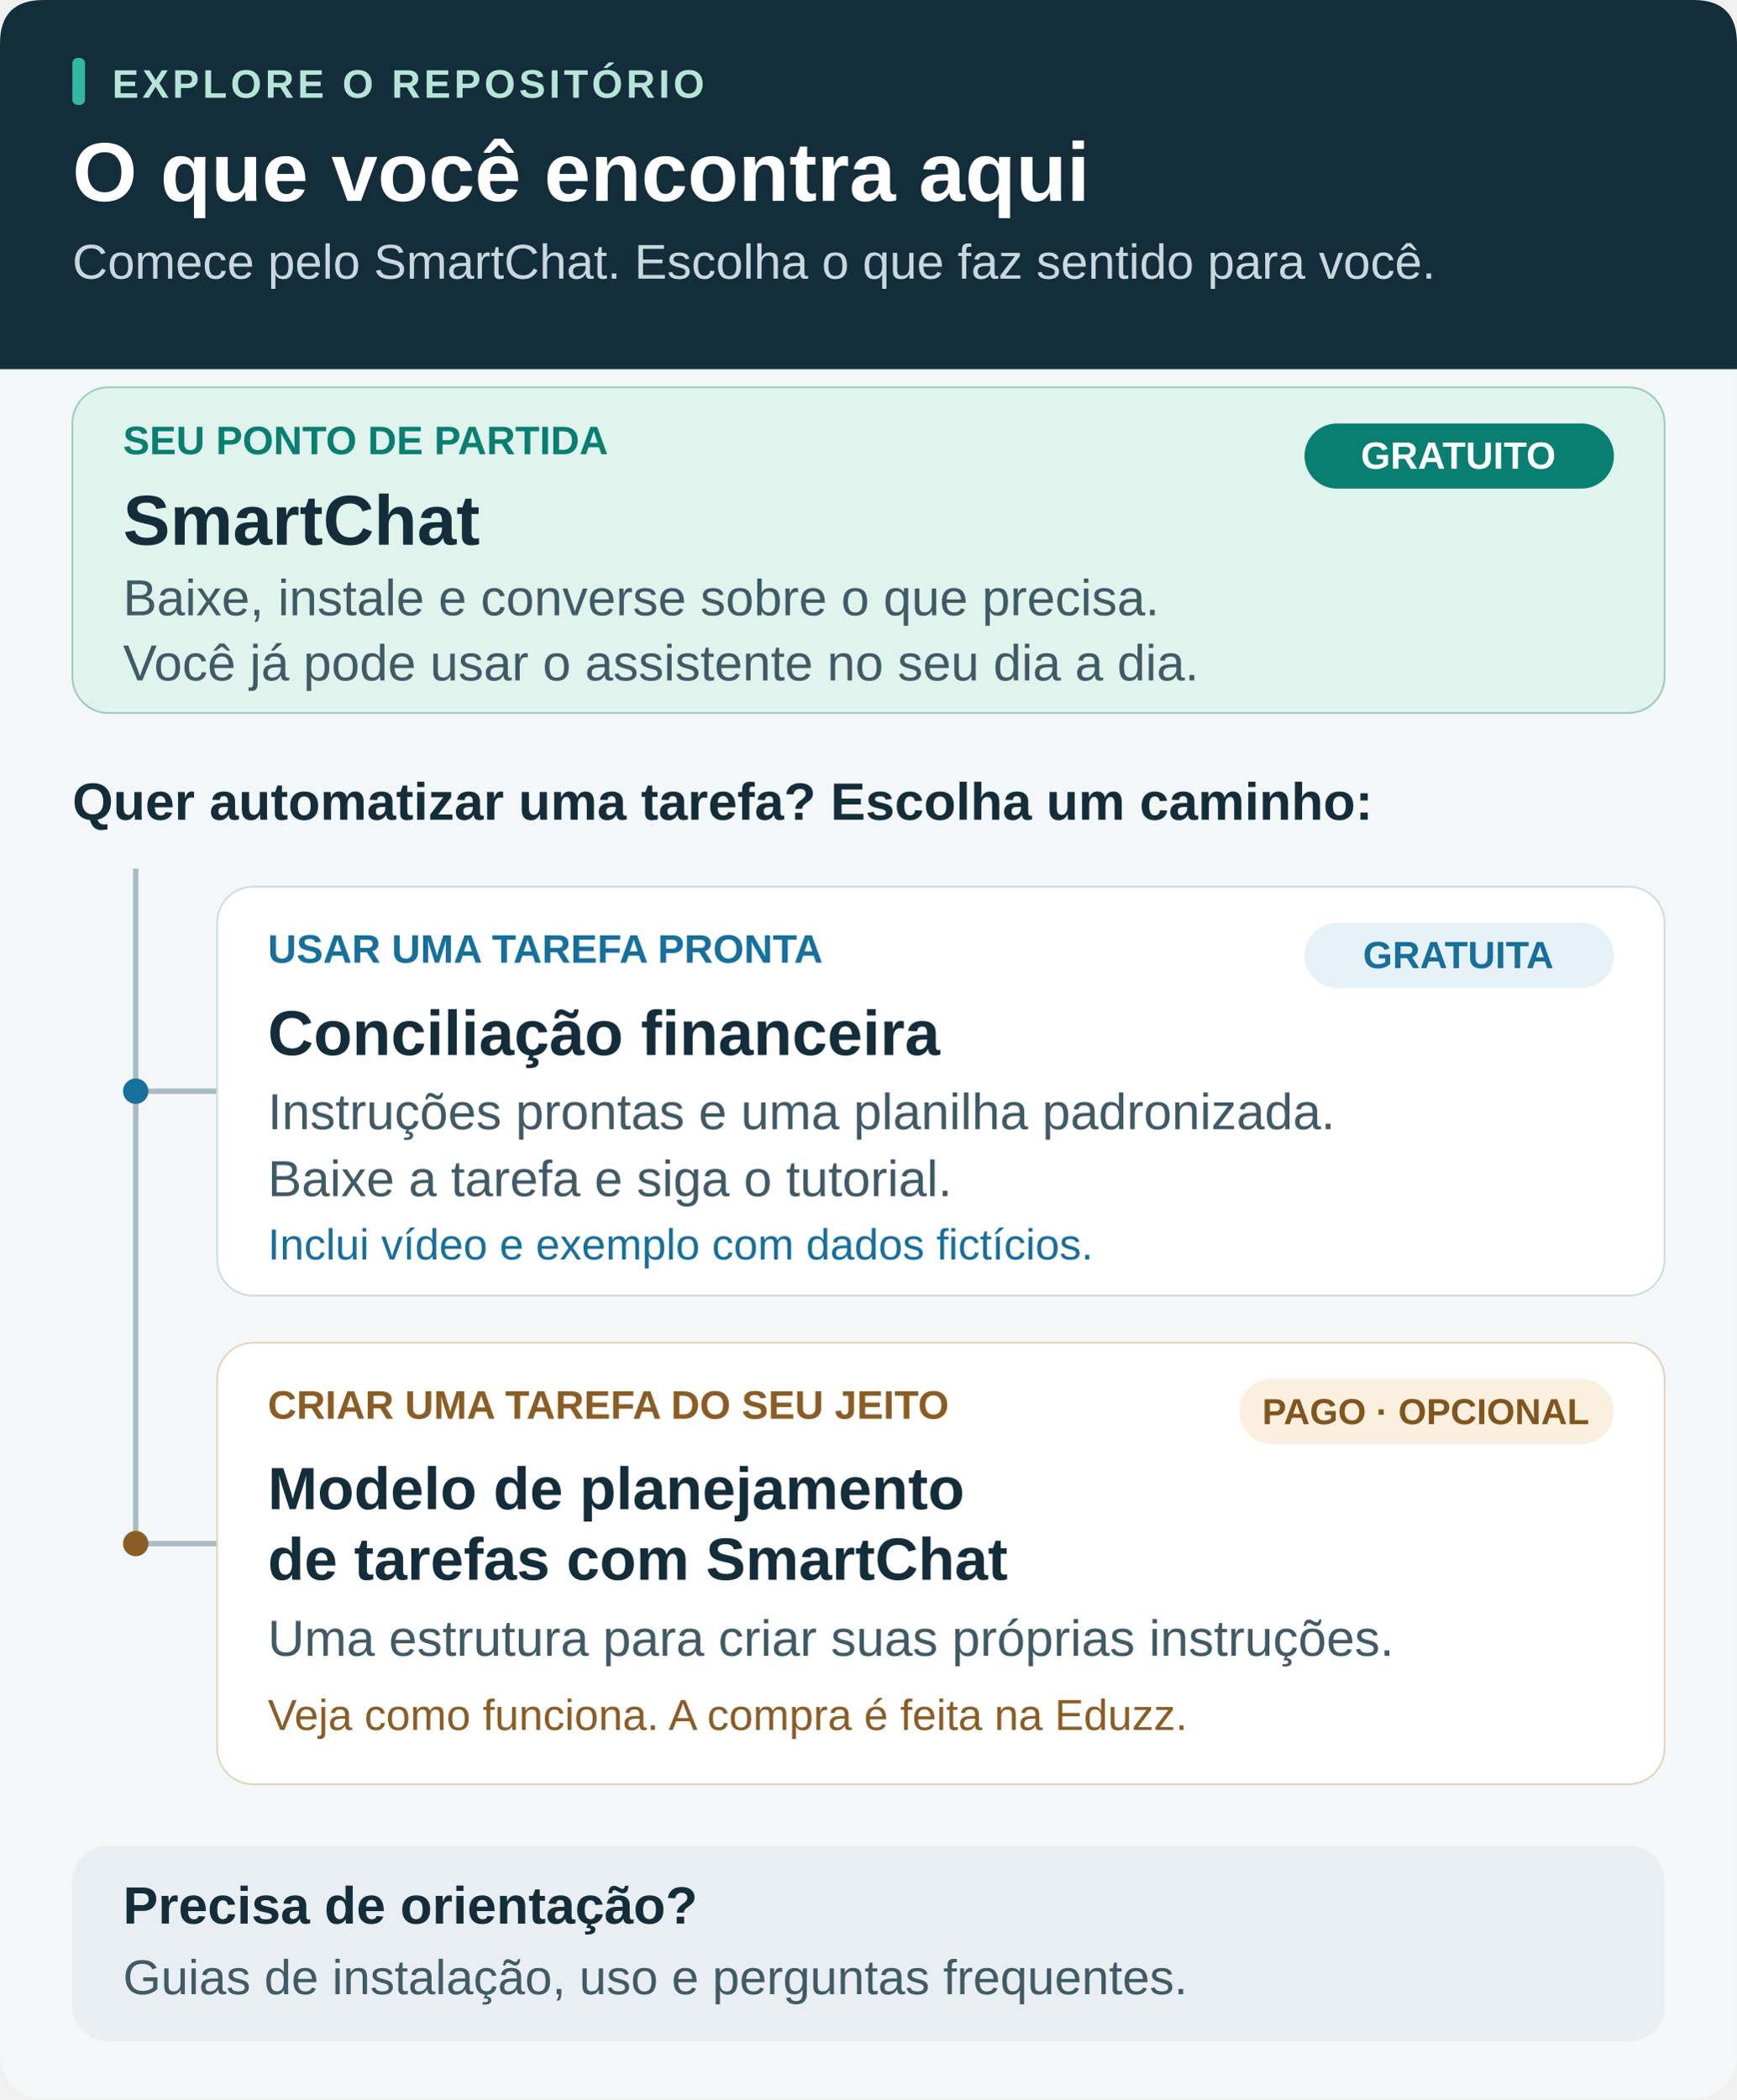
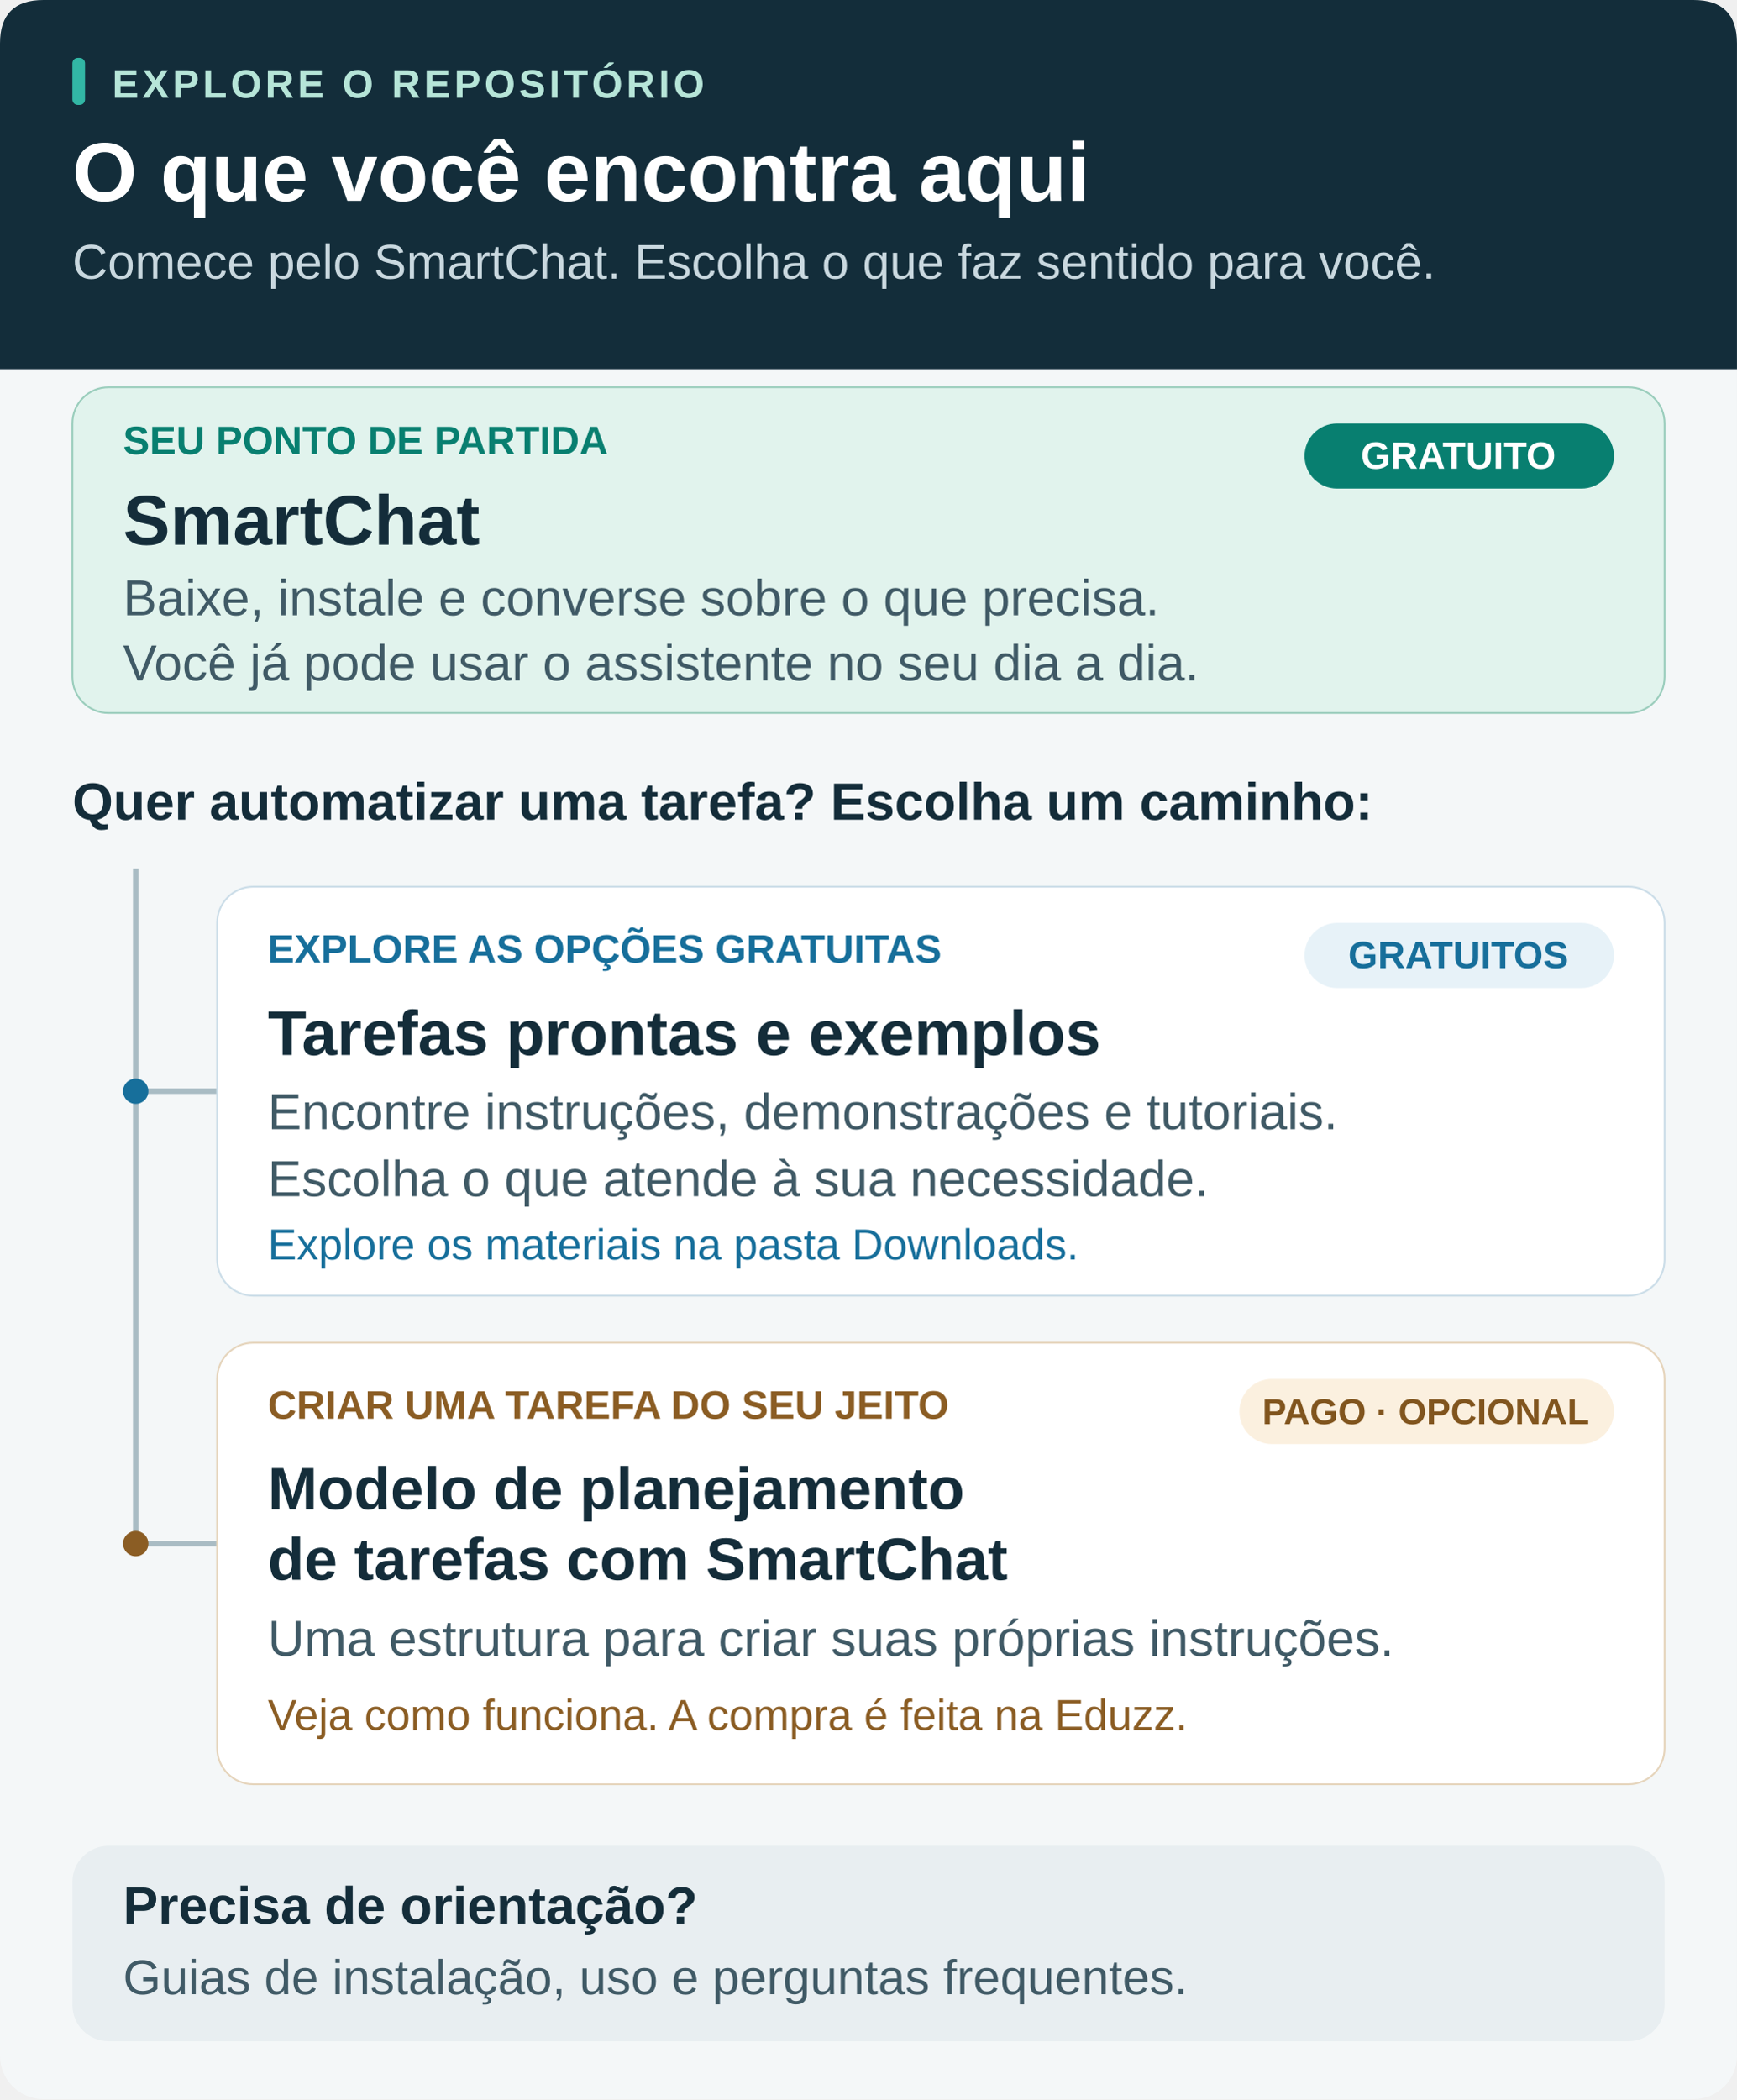
<svg xmlns="http://www.w3.org/2000/svg" width="960" height="1160" viewBox="0 0 960 1160" role="img" aria-labelledby="title desc">
  <rect width="960" height="1160" rx="24" fill="#F4F7F8" />
  <path d="M24 0h912q24 0 24 24v180H0V24Q0 0 24 0" fill="#132D3A" />
  <g font-family="Segoe UI, Arial, sans-serif">
    <rect x="40" y="32" width="7" height="26" rx="3" fill="#32B7A5" />
    <text x="62" y="54" font-size="22" font-weight="600" letter-spacing="2" fill="#B6E5D8">EXPLORE O REPOSITÓRIO</text>
    <text x="40" y="111" font-size="46" font-weight="700" fill="white">O que você encontra aqui</text>
    <text x="40" y="154" font-size="27" fill="#C9D8DF">Comece pelo SmartChat. Escolha o que faz sentido para você.</text>
    <rect x="40" y="214" width="880" height="180" rx="20" fill="#E1F3ED" stroke="#9ACDBC" />
    <text x="68" y="251" font-size="22" font-weight="700" fill="#087F70">SEU PONTO DE PARTIDA</text>
    <rect x="721" y="234" width="171" height="36" rx="18" fill="#087F70" />
    <text x="806" y="259" text-anchor="middle" font-size="21" font-weight="700" fill="white">GRATUITO</text>
    <text x="68" y="301" font-size="39" font-weight="700" fill="#142D3A">SmartChat</text>
    <text x="68" y="340" font-size="28" fill="#405A66">Baixe, instale e converse sobre o que precisa.</text>
    <text x="68" y="376" font-size="28" fill="#405A66">Você já pode usar o assistente no seu dia a dia.</text>
    <text x="40" y="453" font-size="29" font-weight="700" fill="#142D3A">Quer automatizar uma tarefa? Escolha um caminho:</text>
    <path d="M75 480v373M75 603h45M75 853h45" fill="none" stroke="#A9BCC4" stroke-width="3" />
    <circle cx="75" cy="603" r="7" fill="#176F9B" />
    <circle cx="75" cy="853" r="7" fill="#8B5D24" />
    <rect x="120" y="490" width="800" height="226" rx="20" fill="white" stroke="#CBDDE8" />
-     <text x="148" y="532" font-size="22" font-weight="700" fill="#176F9B">USAR UMA TAREFA PRONTA</text>
+     <text x="148" y="532" font-size="22" font-weight="700" fill="#176F9B">EXPLORE AS OPÇÕES GRATUITAS</text>
    <rect x="721" y="510" width="171" height="36" rx="18" fill="#E7F2F8" />
-     <text x="806" y="535" text-anchor="middle" font-size="21" font-weight="700" fill="#176F9B">GRATUITA</text>
-     <text x="148" y="583" font-size="35" font-weight="700" fill="#142D3A">Conciliação financeira</text>
-     <text x="148" y="624" font-size="28" fill="#405A66">Instruções prontas e uma planilha padronizada.</text>
-     <text x="148" y="661" font-size="28" fill="#405A66">Baixe a tarefa e siga o tutorial.</text>
-     <text x="148" y="696" font-size="24" fill="#176F9B">Inclui vídeo e exemplo com dados fictícios.</text>
+     <text x="806" y="535" text-anchor="middle" font-size="21" font-weight="700" fill="#176F9B">GRATUITOS</text>
+     <text x="148" y="583" font-size="35" font-weight="700" fill="#142D3A">Tarefas prontas e exemplos</text>
+     <text x="148" y="624" font-size="28" fill="#405A66">Encontre instruções, demonstrações e tutoriais.</text>
+     <text x="148" y="661" font-size="28" fill="#405A66">Escolha o que atende à sua necessidade.</text>
+     <text x="148" y="696" font-size="24" fill="#176F9B">Explore os materiais na pasta Downloads.</text>
    <rect x="120" y="742" width="800" height="244" rx="20" fill="white" stroke="#E5D4BB" />
    <text x="148" y="784" font-size="22" font-weight="700" fill="#8B5D24">CRIAR UMA TAREFA DO SEU JEITO</text>
    <rect x="685" y="762" width="207" height="36" rx="18" fill="#FBF0DF" />
    <text x="788" y="787" text-anchor="middle" font-size="20" font-weight="700" fill="#81551E">PAGO · OPCIONAL</text>
    <text x="148" y="834" font-size="33" font-weight="700" fill="#142D3A">Modelo de planejamento</text>
    <text x="148" y="873" font-size="33" font-weight="700" fill="#142D3A">de tarefas com SmartChat</text>
    <text x="148" y="915" font-size="28" fill="#405A66">Uma estrutura para criar suas próprias instruções.</text>
    <text x="148" y="956" font-size="24" fill="#8B5D24">Veja como funciona. A compra é feita na Eduzz.</text>
    <rect x="40" y="1020" width="880" height="108" rx="20" fill="#E8EEF1" />
    <text x="68" y="1063" font-size="29" font-weight="700" fill="#142D3A">Precisa de orientação?</text>
    <text x="68" y="1102" font-size="27" fill="#405A66">Guias de instalação, uso e perguntas frequentes.</text>
  </g>
</svg>
